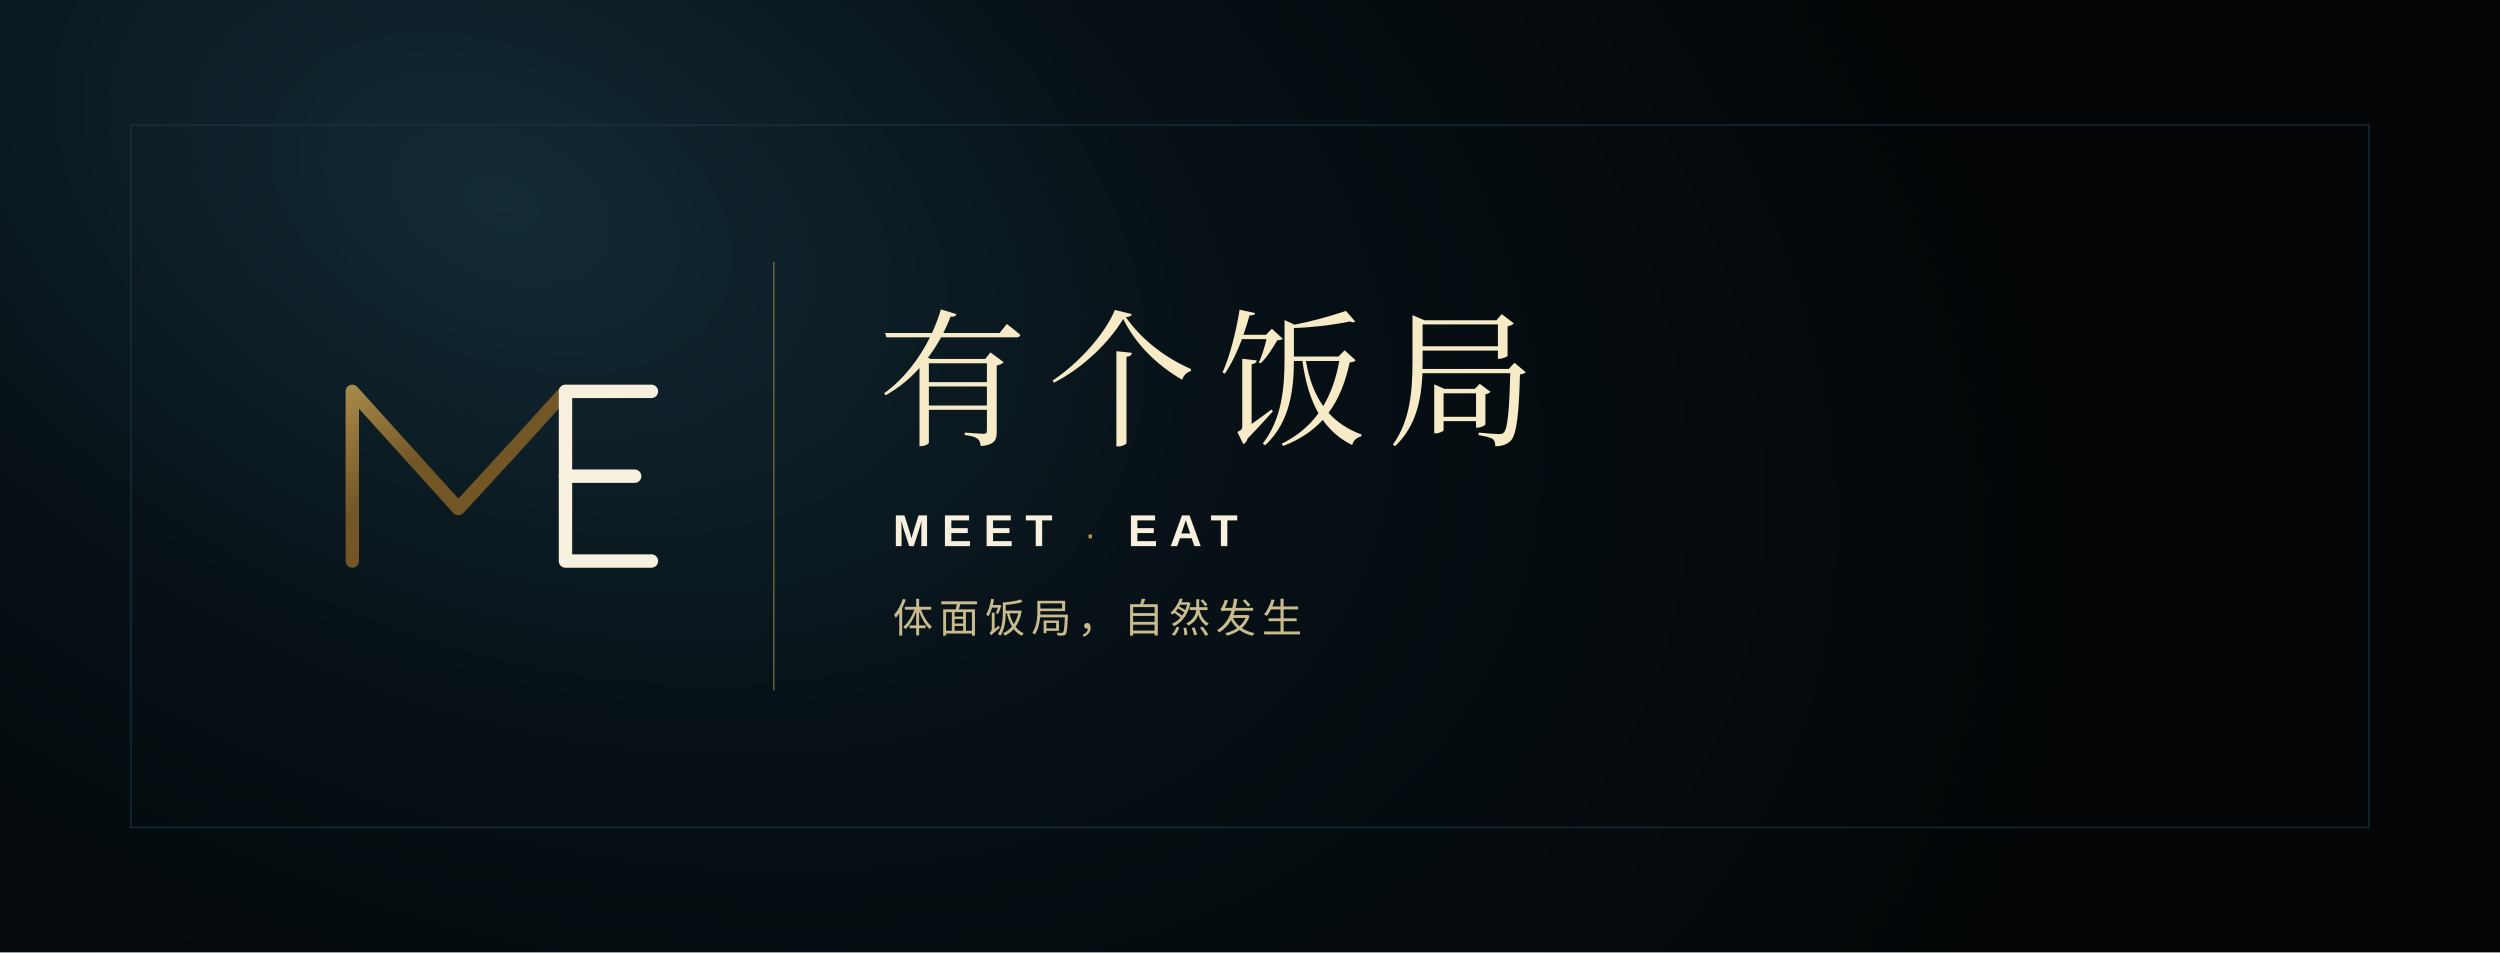
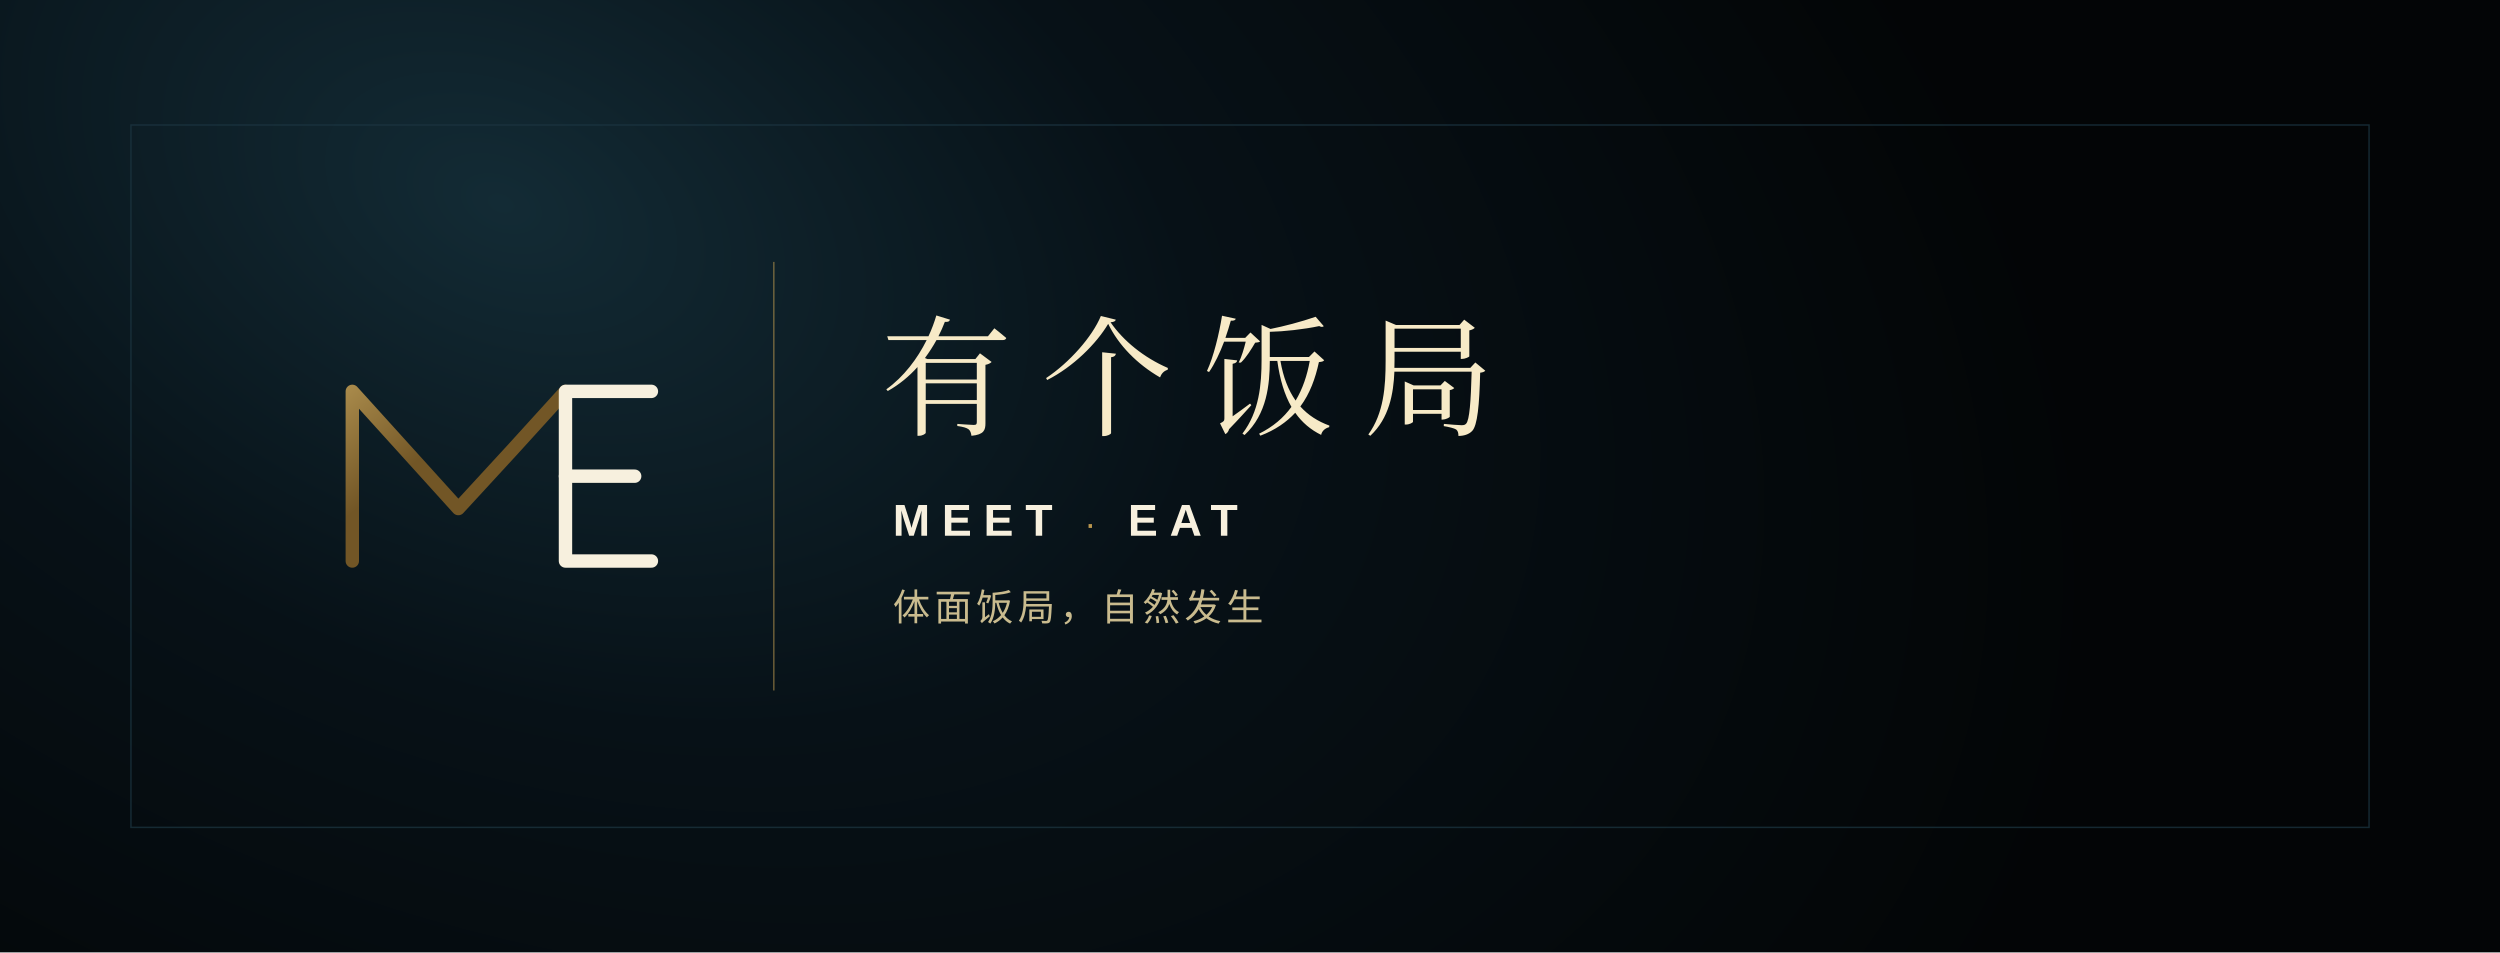
<svg xmlns="http://www.w3.org/2000/svg" width="1680" height="640" viewBox="0 0 1680 640" fill="none">
  <defs>
    <radialGradient id="canvas" cx="0" cy="0" r="1" gradientUnits="userSpaceOnUse" gradientTransform="translate(340 140) rotate(23) scale(1120 720)">
      <stop stop-color="#132B35" />
      <stop offset="0.44" stop-color="#071117" />
      <stop offset="1" stop-color="#030506" />
    </radialGradient>
    <linearGradient id="gold" x1="122" y1="118" x2="424" y2="496" gradientUnits="userSpaceOnUse">
      <stop stop-color="#F8E9BF" />
      <stop offset="0.44" stop-color="#C4A45D" />
      <stop offset="1" stop-color="#725626" />
    </linearGradient>
  </defs>
  <rect width="1680" height="640" fill="url(#canvas)" />
  <path d="M88 84H1592V556H88V84Z" stroke="#1B3540" stroke-width="1" opacity="0.74" />
  <g transform="translate(116 128) scale(0.375)">
    <path d="M322 664V360L512 570Q612 462 704 360" stroke="url(#gold)" stroke-width="24" stroke-linecap="round" stroke-linejoin="round" />
    <path d="M858 360H704V664H858" stroke="#F7F0DE" stroke-width="24" stroke-linecap="round" stroke-linejoin="round" />
    <path d="M704 512H828" stroke="#F7F0DE" stroke-width="24" stroke-linecap="round" />
  </g>
  <path d="M520 176V464" stroke="#B9964E" stroke-width="1" opacity="0.56" />
-   <text x="590" y="292" fill="#F7EAC7" font-family="Noto Serif CJK SC, Source Han Serif SC, Songti SC, STSong, serif" font-size="100" font-weight="500" letter-spacing="14">有个饭局</text>
-   <text x="600" y="367" font-family="Avenir Next, Helvetica Neue, Arial, sans-serif" fill="#F7F0DE" letter-spacing="8">
+   <text x="592" y="286" fill="#F7EAC7" font-family="Songti SC, STSong, Noto Serif CJK SC, Source Han Serif SC, serif" font-size="88" font-weight="300" letter-spacing="20">有个饭局</text>
+   <text x="600" y="360" font-family="Avenir Next, Helvetica Neue, Arial, sans-serif" fill="#F7F0DE" letter-spacing="8">
    <tspan font-size="30" font-weight="600">MEET</tspan>
    <tspan font-size="24" fill="#B9964E" dx="18">·</tspan>
    <tspan font-size="30" font-weight="600" dx="18">EAT</tspan>
  </text>
-   <text x="600" y="425" fill="#C9BB8E" font-family="PingFang SC, Microsoft YaHei, sans-serif" font-size="27" font-weight="300" letter-spacing="4">体面饭局，自然发生</text>
+   <text x="600" y="417" fill="#C9BB8E" font-family="PingFang SC, Microsoft YaHei, sans-serif" font-size="25" font-weight="300" letter-spacing="3">体面饭局，自然发生</text>
</svg>
